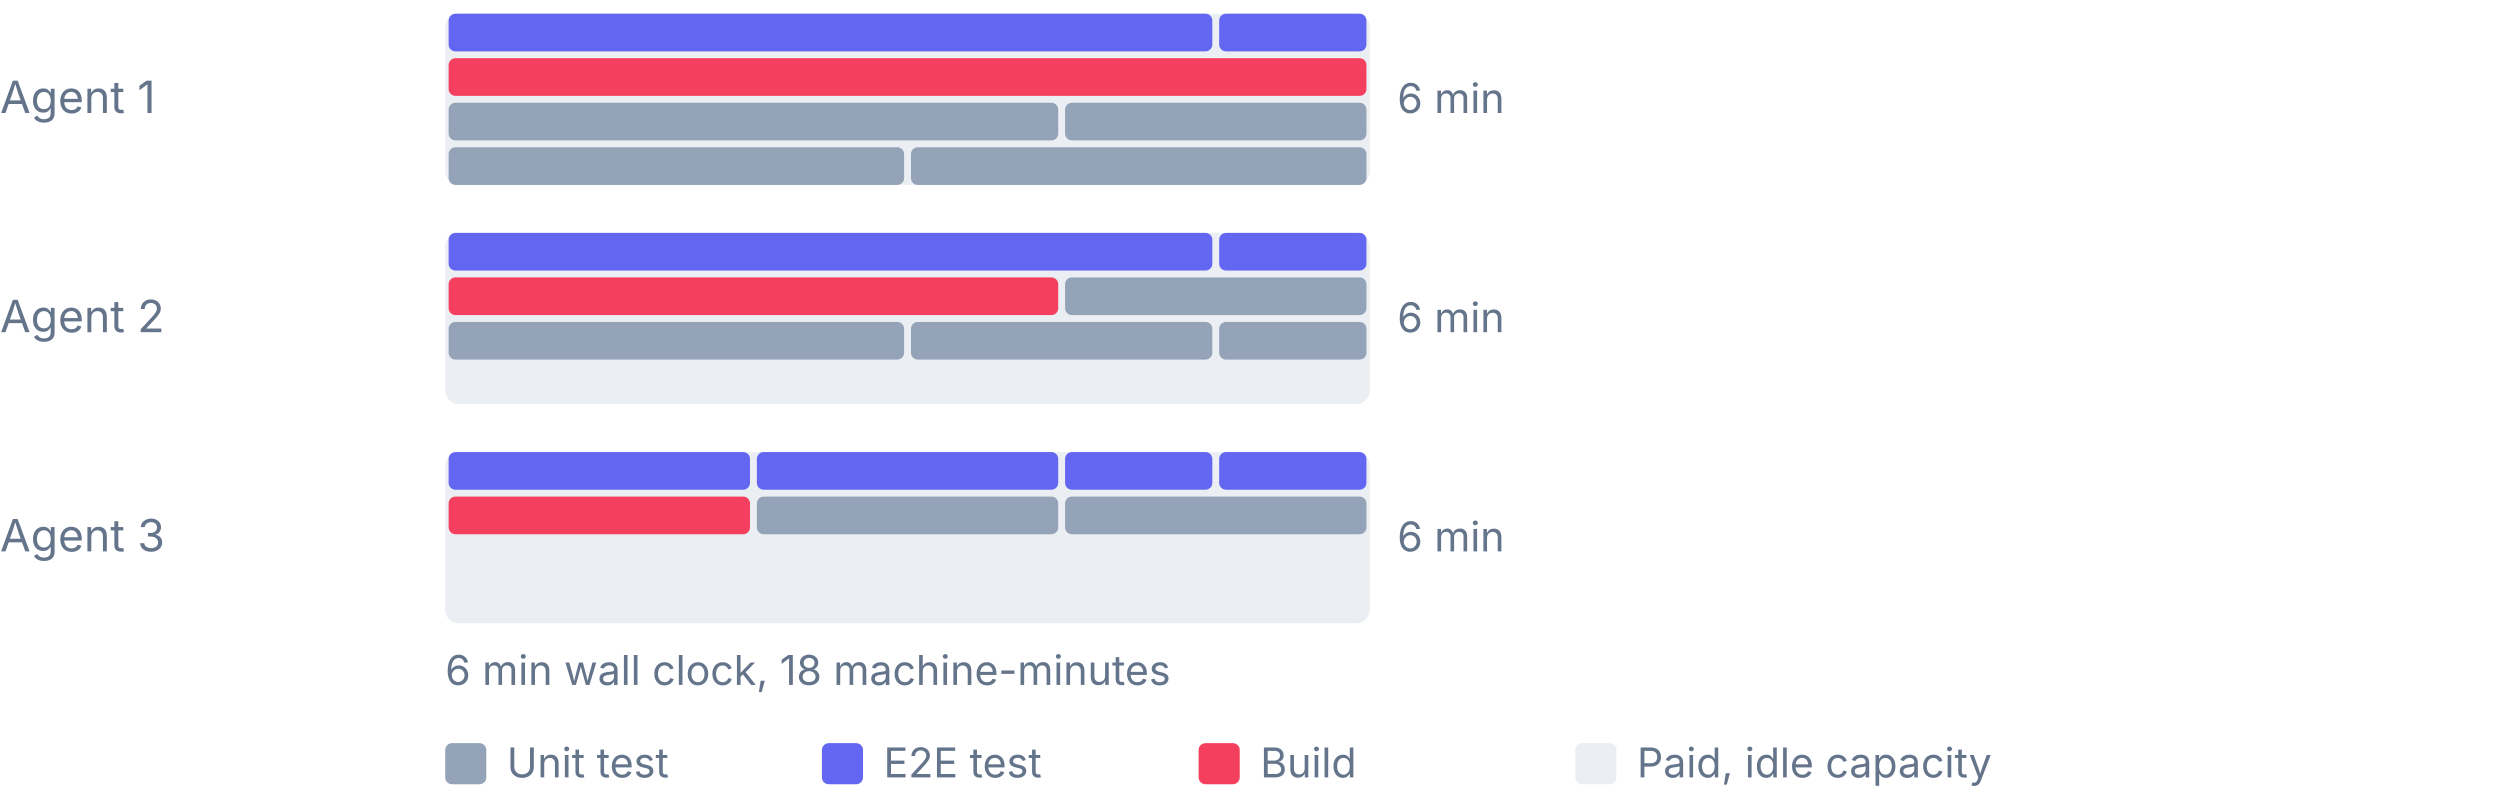
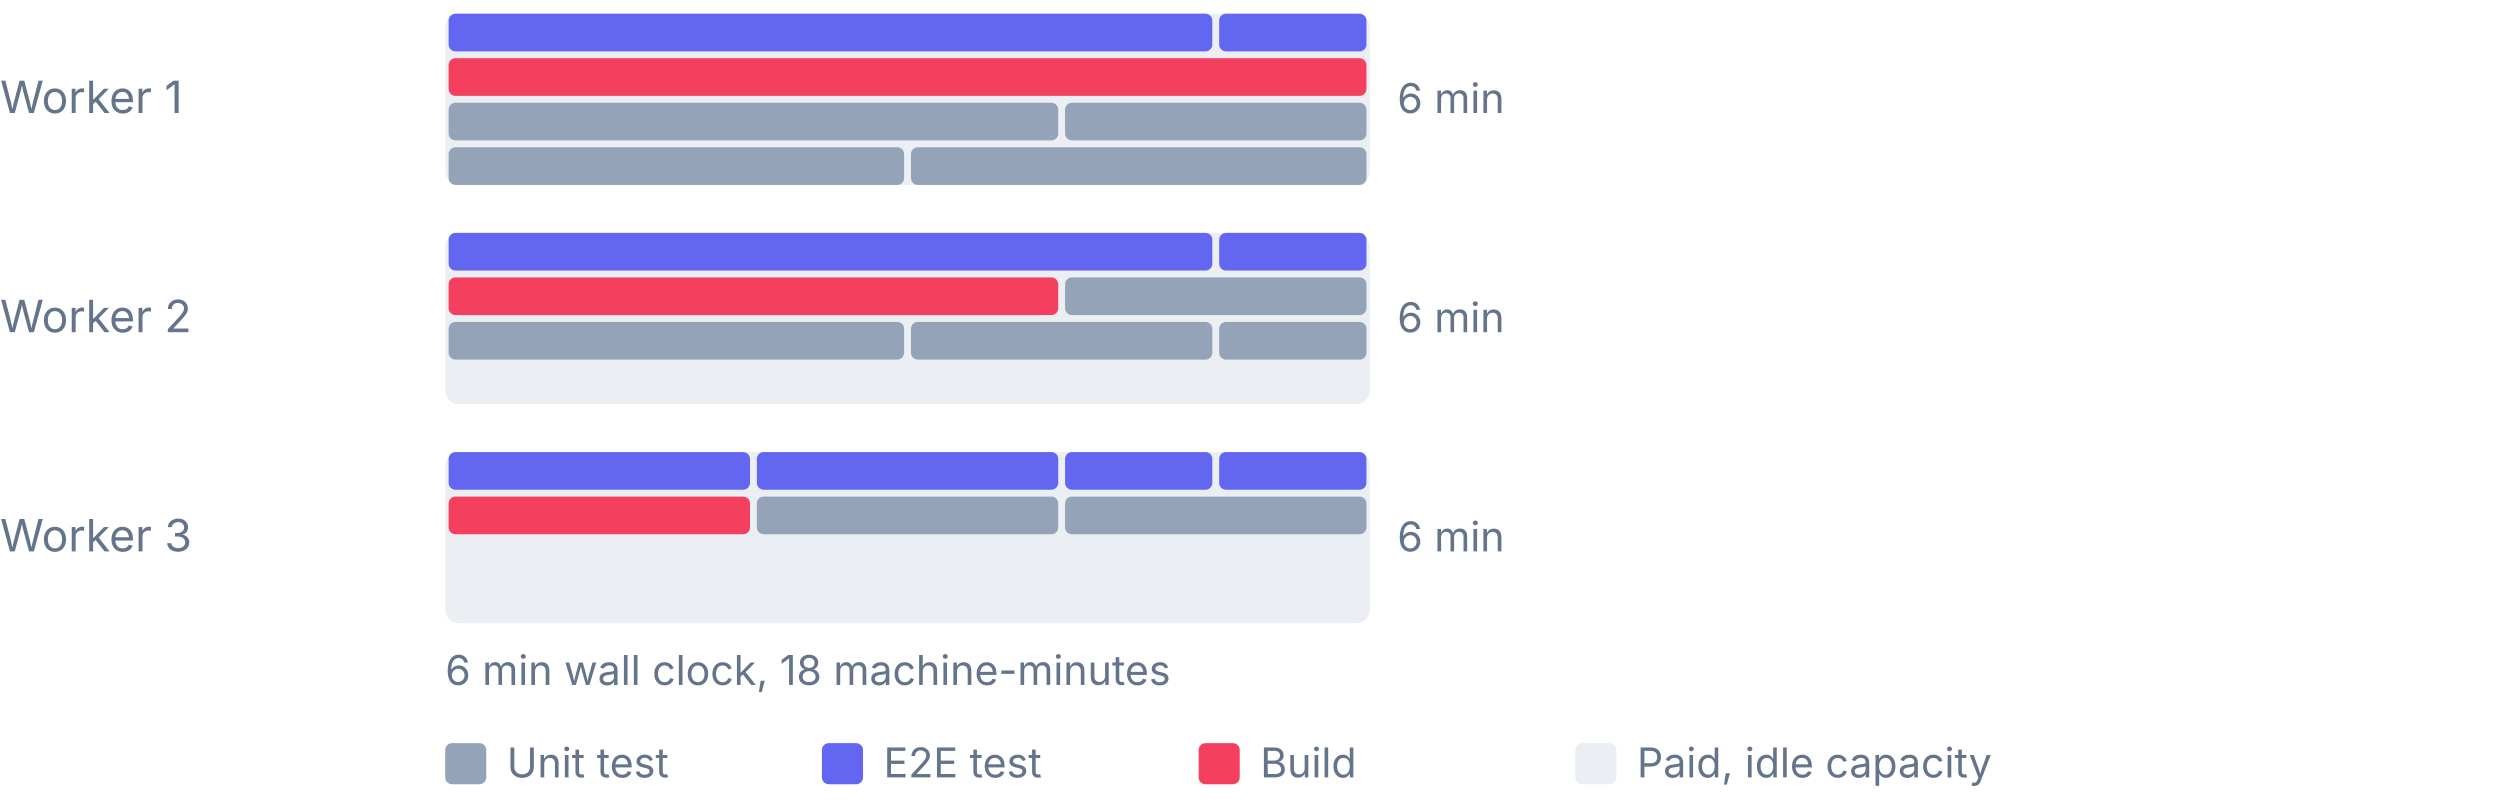
<svg xmlns="http://www.w3.org/2000/svg" viewBox="0 0 730 236" font-family="Inter, system-ui, sans-serif">
-   <text x="0" y="33" font-size="13" fill="#64748B">Agent 1</text>
+   <text x="0" y="33" font-size="13" fill="#64748B">Worker 1</text>
  <rect x="130" y="4" width="270" height="50" rx="4" fill="#94A3B8" fill-opacity="0.18" />
  <rect x="131" y="4" width="223" height="11" rx="2" fill="#6366F1" />
  <rect x="356" y="4" width="43" height="11" rx="2" fill="#6366F1" />
  <rect x="131" y="17" width="268" height="11" rx="2" fill="#F43F5E" />
  <rect x="131" y="30" width="178" height="11" rx="2" fill="#94A3B8" />
  <rect x="311" y="30" width="88" height="11" rx="2" fill="#94A3B8" />
  <rect x="131" y="43" width="133" height="11" rx="2" fill="#94A3B8" />
  <rect x="266" y="43" width="133" height="11" rx="2" fill="#94A3B8" />
  <text x="408" y="33" font-size="12" fill="#64748B">6 min</text>
-   <text x="0" y="97" font-size="13" fill="#64748B">Agent 2</text>
+   <text x="0" y="97" font-size="13" fill="#64748B">Worker 2</text>
  <rect x="130" y="68" width="270" height="50" rx="4" fill="#94A3B8" fill-opacity="0.18" />
  <rect x="131" y="68" width="223" height="11" rx="2" fill="#6366F1" />
  <rect x="356" y="68" width="43" height="11" rx="2" fill="#6366F1" />
  <rect x="131" y="81" width="178" height="11" rx="2" fill="#F43F5E" />
  <rect x="311" y="81" width="88" height="11" rx="2" fill="#94A3B8" />
  <rect x="131" y="94" width="133" height="11" rx="2" fill="#94A3B8" />
  <rect x="266" y="94" width="88" height="11" rx="2" fill="#94A3B8" />
  <rect x="356" y="94" width="43" height="11" rx="2" fill="#94A3B8" />
  <text x="408" y="97" font-size="12" fill="#64748B">6 min</text>
-   <text x="0" y="161" font-size="13" fill="#64748B">Agent 3</text>
+   <text x="0" y="161" font-size="13" fill="#64748B">Worker 3</text>
  <rect x="130" y="132" width="270" height="50" rx="4" fill="#94A3B8" fill-opacity="0.18" />
  <rect x="131" y="132" width="88" height="11" rx="2" fill="#6366F1" />
  <rect x="221" y="132" width="88" height="11" rx="2" fill="#6366F1" />
  <rect x="311" y="132" width="43" height="11" rx="2" fill="#6366F1" />
  <rect x="356" y="132" width="43" height="11" rx="2" fill="#6366F1" />
  <rect x="131" y="145" width="88" height="11" rx="2" fill="#F43F5E" />
  <rect x="221" y="145" width="88" height="11" rx="2" fill="#94A3B8" />
  <rect x="311" y="145" width="88" height="11" rx="2" fill="#94A3B8" />
  <text x="408" y="161" font-size="12" fill="#64748B">6 min</text>
  <text x="130" y="200" font-size="12" fill="#64748B">6 min wall clock, 18 machine-minutes</text>
  <rect x="130" y="217" width="12" height="12" rx="2" fill="#94A3B8" />
  <text x="148" y="227" font-size="12" fill="#64748B">Unit test</text>
  <rect x="240" y="217" width="12" height="12" rx="2" fill="#6366F1" />
  <text x="258" y="227" font-size="12" fill="#64748B">E2E test</text>
  <rect x="350" y="217" width="12" height="12" rx="2" fill="#F43F5E" />
  <text x="368" y="227" font-size="12" fill="#64748B">Build</text>
  <rect x="460" y="217" width="12" height="12" rx="2" fill="#94A3B8" fill-opacity="0.18" />
  <text x="478" y="227" font-size="12" fill="#64748B">Paid, idle capacity</text>
</svg>
